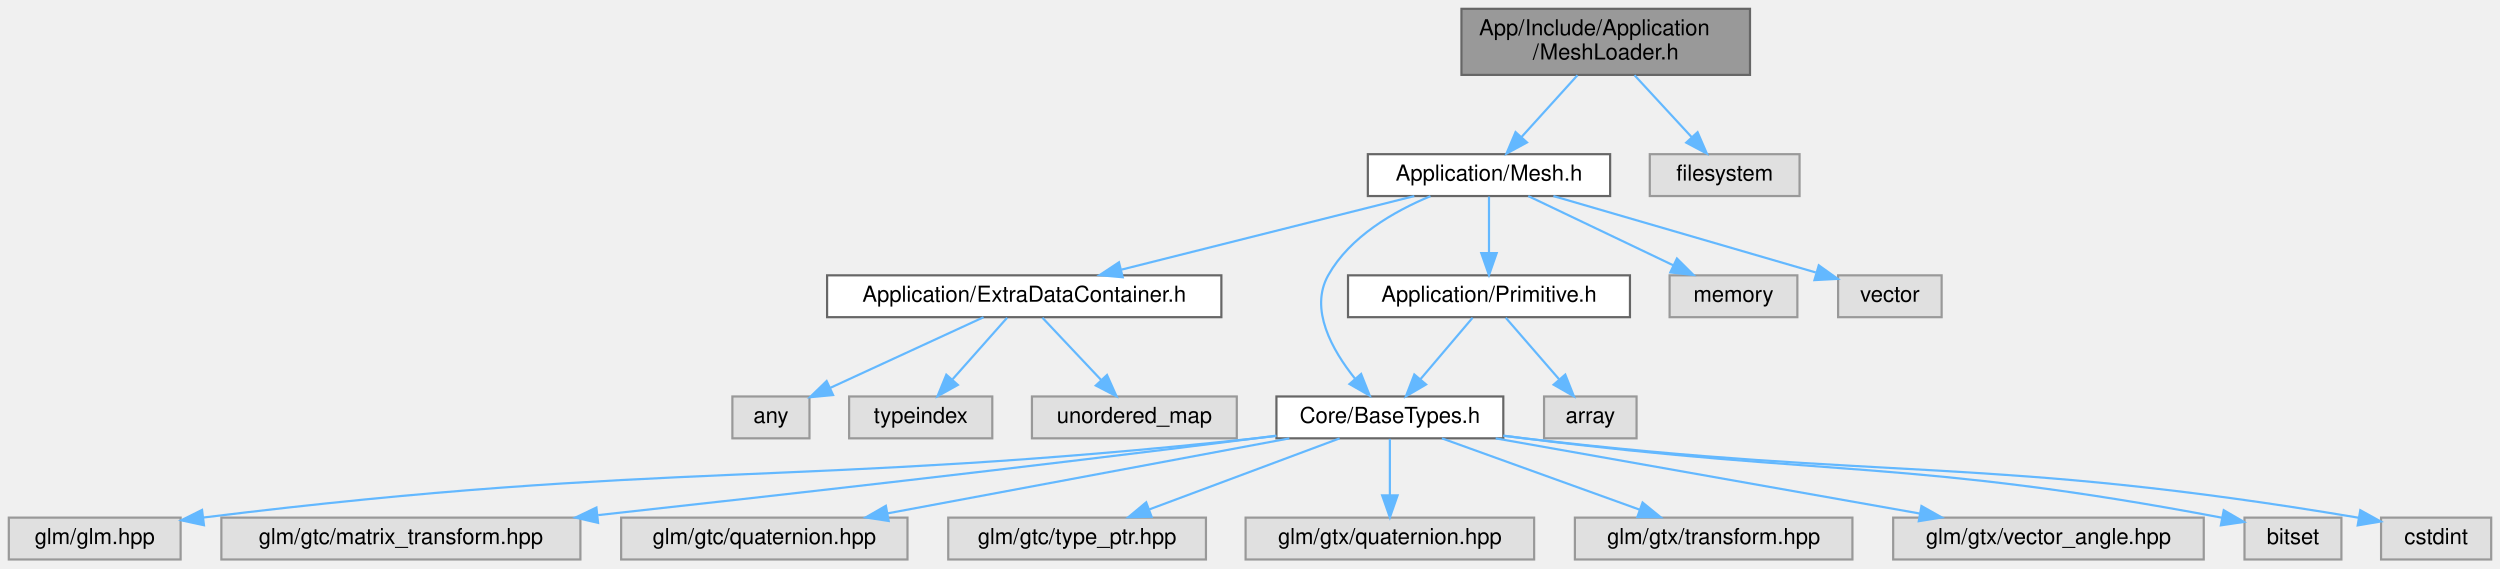
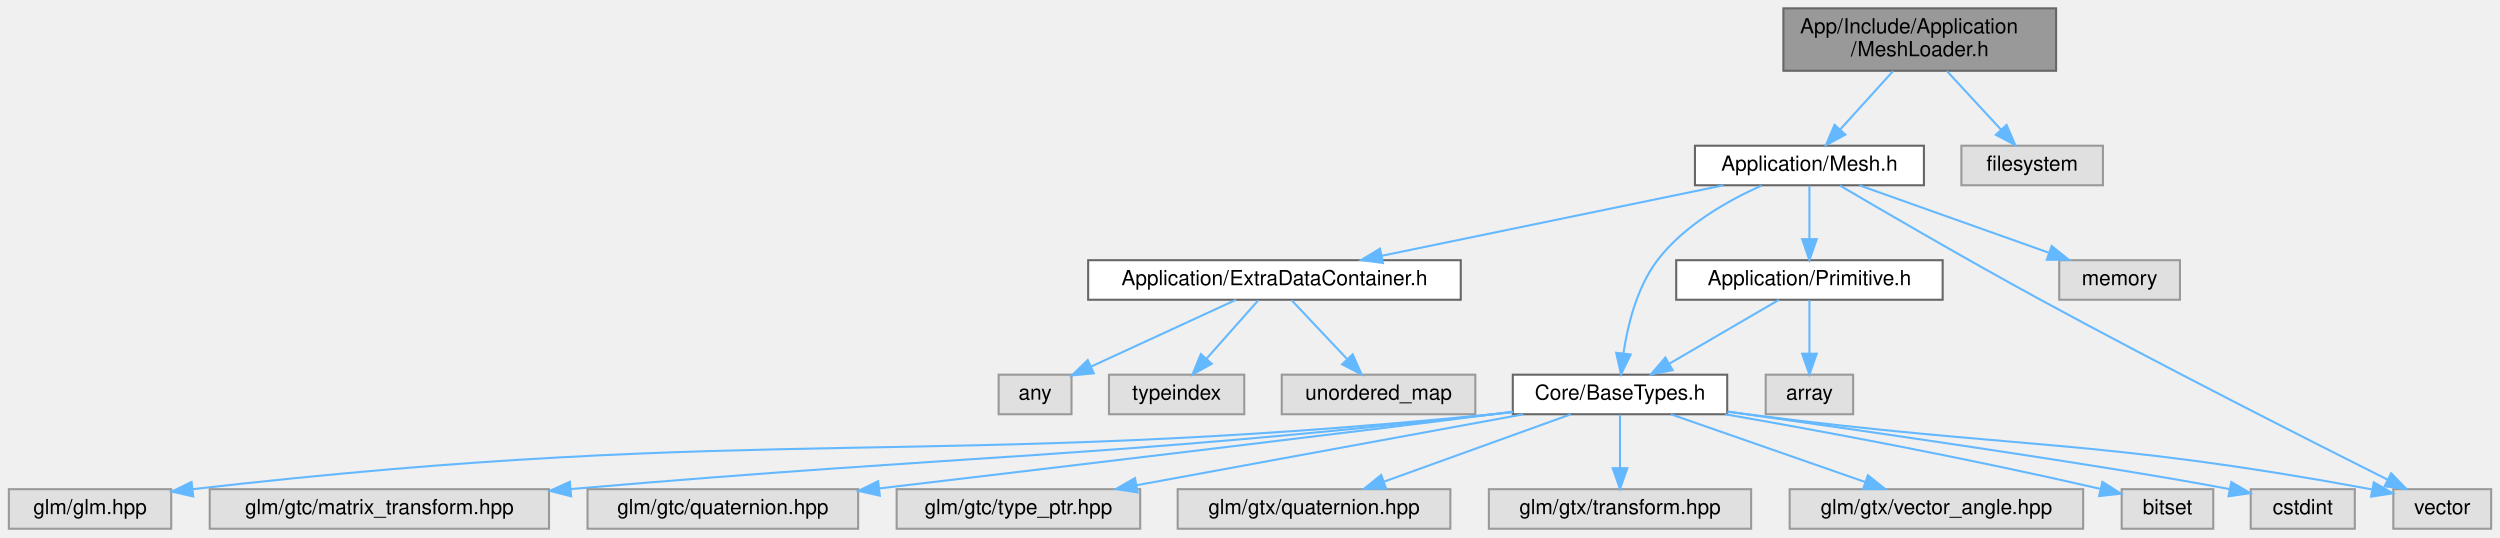
- <svg xmlns="http://www.w3.org/2000/svg" xmlns:xlink="http://www.w3.org/1999/xlink" width="1135pt" height="258pt" viewBox="0.00 0.00 1135.00 258.00">
+ <svg xmlns="http://www.w3.org/2000/svg" xmlns:xlink="http://www.w3.org/1999/xlink" width="1201pt" height="258pt" viewBox="0.00 0.00 1200.50 258.00">
  <g id="graph0" class="graph" transform="scale(1 1) rotate(0) translate(4 254)">
    <g id="Node000001" class="node">
      <g id="a_Node000001">
        <a xlink:title=" ">
-           <polygon fill="#999999" stroke="#666666" points="790.5,-250 659.5,-250 659.5,-220 790.5,-220 790.5,-250" />
-           <text text-anchor="start" x="667.5" y="-238" font-family="Helvetica,sans-Serif" font-size="10.00">App/Include/Application</text>
-           <text text-anchor="middle" x="725" y="-227" font-family="Helvetica,sans-Serif" font-size="10.00">/MeshLoader.h</text>
+           <polygon fill="#999999" stroke="#666666" points="983.5,-250 852.5,-250 852.5,-220 983.5,-220 983.5,-250" />
+           <text text-anchor="start" x="860.5" y="-238" font-family="Helvetica,sans-Serif" font-size="10.00">App/Include/Application</text>
+           <text text-anchor="middle" x="918" y="-227" font-family="Helvetica,sans-Serif" font-size="10.00">/MeshLoader.h</text>
        </a>
      </g>
    </g>
    <g id="Node000002" class="node">
      <g id="a_Node000002">
        <a xlink:href="Mesh_8h.html" target="_top" xlink:title=" ">
-           <polygon fill="white" stroke="#666666" points="727,-184 617,-184 617,-165 727,-165 727,-184" />
-           <text text-anchor="middle" x="672" y="-172" font-family="Helvetica,sans-Serif" font-size="10.00">Application/Mesh.h</text>
+           <polygon fill="white" stroke="#666666" points="920,-184 810,-184 810,-165 920,-165 920,-184" />
+           <text text-anchor="middle" x="865" y="-172" font-family="Helvetica,sans-Serif" font-size="10.00">Application/Mesh.h</text>
        </a>
      </g>
    </g>
    <g id="edge1_Node000001_Node000002" class="edge">
      <g id="a_edge1_Node000001_Node000002">
        <a xlink:title=" ">
-           <path fill="none" stroke="#63b8ff" d="M712.17,-219.84C704.48,-211.35 694.67,-200.52 686.67,-191.69" />
-           <polygon fill="#63b8ff" stroke="#63b8ff" points="689.25,-189.33 679.94,-184.27 684.06,-194.03 689.25,-189.33" />
+           <path fill="none" stroke="#63b8ff" d="M905.17,-219.84C897.48,-211.35 887.67,-200.52 879.67,-191.69" />
+           <polygon fill="#63b8ff" stroke="#63b8ff" points="882.25,-189.33 872.94,-184.27 877.06,-194.03 882.25,-189.33" />
        </a>
      </g>
    </g>
    <g id="Node000021" class="node">
      <g id="a_Node000021">
        <a xlink:title=" ">
-           <polygon fill="#e0e0e0" stroke="#999999" points="813,-184 745,-184 745,-165 813,-165 813,-184" />
-           <text text-anchor="middle" x="779" y="-172" font-family="Helvetica,sans-Serif" font-size="10.00">filesystem</text>
-         </a>
-       </g>
-     </g>
-     <g id="edge21_Node000001_Node000021" class="edge">
-       <g id="a_edge21_Node000001_Node000021">
-         <a xlink:title=" ">
-           <path fill="none" stroke="#63b8ff" d="M738.07,-219.84C745.91,-211.35 755.91,-200.52 764.06,-191.69" />
-           <polygon fill="#63b8ff" stroke="#63b8ff" points="766.7,-193.99 770.91,-184.27 761.55,-189.24 766.7,-193.99" />
+           <polygon fill="#e0e0e0" stroke="#999999" points="1006,-184 938,-184 938,-165 1006,-165 1006,-184" />
+           <text text-anchor="middle" x="972" y="-172" font-family="Helvetica,sans-Serif" font-size="10.00">filesystem</text>
+         </a>
+       </g>
+     </g>
+     <g id="edge22_Node000001_Node000021" class="edge">
+       <g id="a_edge22_Node000001_Node000021">
+         <a xlink:title=" ">
+           <path fill="none" stroke="#63b8ff" d="M931.07,-219.84C938.91,-211.35 948.91,-200.52 957.06,-191.69" />
+           <polygon fill="#63b8ff" stroke="#63b8ff" points="959.7,-193.99 963.91,-184.27 954.55,-189.24 959.7,-193.99" />
        </a>
      </g>
    </g>
    <g id="Node000003" class="node">
      <g id="a_Node000003">
        <a xlink:href="ExtraDataContainer_8h.html" target="_top" xlink:title=" ">
-           <polygon fill="white" stroke="#666666" points="550.5,-129 371.5,-129 371.5,-110 550.5,-110 550.5,-129" />
-           <text text-anchor="middle" x="461" y="-117" font-family="Helvetica,sans-Serif" font-size="10.00">Application/ExtraDataContainer.h</text>
+           <polygon fill="white" stroke="#666666" points="697.5,-129 518.5,-129 518.5,-110 697.5,-110 697.5,-129" />
+           <text text-anchor="middle" x="608" y="-117" font-family="Helvetica,sans-Serif" font-size="10.00">Application/ExtraDataContainer.h</text>
        </a>
      </g>
    </g>
    <g id="edge2_Node000002_Node000003" class="edge">
      <g id="a_edge2_Node000002_Node000003">
        <a xlink:title=" ">
-           <path fill="none" stroke="#63b8ff" d="M638.1,-164.98C601.98,-155.91 544.68,-141.52 505.08,-131.57" />
-           <polygon fill="#63b8ff" stroke="#63b8ff" points="505.72,-128.12 495.17,-129.08 504.01,-134.91 505.72,-128.12" />
+           <path fill="none" stroke="#63b8ff" d="M823.71,-164.98C779.07,-155.78 707.84,-141.09 659.55,-131.13" />
+           <polygon fill="#63b8ff" stroke="#63b8ff" points="660.12,-127.67 649.62,-129.08 658.7,-134.53 660.12,-127.67" />
        </a>
      </g>
    </g>
    <g id="Node000007" class="node">
      <g id="a_Node000007">
        <a xlink:href="Primitive_8h.html" target="_top" xlink:title=" ">
-           <polygon fill="white" stroke="#666666" points="736,-129 608,-129 608,-110 736,-110 736,-129" />
-           <text text-anchor="middle" x="672" y="-117" font-family="Helvetica,sans-Serif" font-size="10.00">Application/Primitive.h</text>
+           <polygon fill="white" stroke="#666666" points="929,-129 801,-129 801,-110 929,-110 929,-129" />
+           <text text-anchor="middle" x="865" y="-117" font-family="Helvetica,sans-Serif" font-size="10.00">Application/Primitive.h</text>
        </a>
      </g>
    </g>
    <g id="edge6_Node000002_Node000007" class="edge">
      <g id="a_edge6_Node000002_Node000007">
        <a xlink:title=" ">
-           <path fill="none" stroke="#63b8ff" d="M672,-164.75C672,-157.8 672,-147.85 672,-139.13" />
-           <polygon fill="#63b8ff" stroke="#63b8ff" points="675.5,-139.09 672,-129.09 668.5,-139.09 675.5,-139.09" />
+           <path fill="none" stroke="#63b8ff" d="M865,-164.75C865,-157.8 865,-147.85 865,-139.13" />
+           <polygon fill="#63b8ff" stroke="#63b8ff" points="868.5,-139.09 865,-129.09 861.5,-139.09 868.5,-139.09" />
        </a>
      </g>
    </g>
    <g id="Node000008" class="node">
      <g id="a_Node000008">
        <a xlink:href="BaseTypes_8h.html" target="_top" xlink:title=" ">
-           <polygon fill="white" stroke="#666666" points="678.5,-74 575.5,-74 575.5,-55 678.5,-55 678.5,-74" />
-           <text text-anchor="middle" x="627" y="-62" font-family="Helvetica,sans-Serif" font-size="10.00">Core/BaseTypes.h</text>
-         </a>
-       </g>
-     </g>
-     <g id="edge18_Node000002_Node000008" class="edge">
-       <g id="a_edge18_Node000002_Node000008">
-         <a xlink:title=" ">
-           <path fill="none" stroke="#63b8ff" d="M645.43,-164.94C628.87,-158.06 608.88,-146.6 599,-129 590.39,-113.66 600.71,-95.16 611.17,-82.1" />
-           <polygon fill="#63b8ff" stroke="#63b8ff" points="613.95,-84.23 617.86,-74.38 608.66,-79.64 613.95,-84.23" />
+           <polygon fill="white" stroke="#666666" points="825.5,-74 722.5,-74 722.5,-55 825.5,-55 825.5,-74" />
+           <text text-anchor="middle" x="774" y="-62" font-family="Helvetica,sans-Serif" font-size="10.00">Core/BaseTypes.h</text>
+         </a>
+       </g>
+     </g>
+     <g id="edge19_Node000002_Node000008" class="edge">
+       <g id="a_edge19_Node000002_Node000008">
+         <a xlink:title=" ">
+           <path fill="none" stroke="#63b8ff" d="M842.05,-164.87C825.82,-157.64 804.75,-145.78 792,-129 782.14,-116.03 777.68,-97.88 775.66,-84.3" />
+           <polygon fill="#63b8ff" stroke="#63b8ff" points="779.12,-83.71 774.48,-74.19 772.17,-84.53 779.12,-83.71" />
+         </a>
+       </g>
+     </g>
+     <g id="Node000018" class="node">
+       <g id="a_Node000018">
+         <a xlink:title=" ">
+           <polygon fill="#e0e0e0" stroke="#999999" points="1192.5,-19 1145.5,-19 1145.5,0 1192.5,0 1192.5,-19" />
+           <text text-anchor="middle" x="1169" y="-7" font-family="Helvetica,sans-Serif" font-size="10.00">vector</text>
+         </a>
+       </g>
+     </g>
+     <g id="edge21_Node000002_Node000018" class="edge">
+       <g id="a_edge21_Node000002_Node000018">
+         <a xlink:title=" ">
+           <path fill="none" stroke="#63b8ff" d="M879.61,-164.87C900.73,-152.46 941.08,-128.98 976,-110 1034.99,-77.94 1105.3,-42.34 1142.64,-23.63" />
+           <polygon fill="#63b8ff" stroke="#63b8ff" points="1144.45,-26.64 1151.83,-19.04 1141.32,-20.38 1144.45,-26.64" />
+         </a>
+       </g>
+     </g>
+     <g id="Node000020" class="node">
+       <g id="a_Node000020">
+         <a xlink:title=" ">
+           <polygon fill="#e0e0e0" stroke="#999999" points="1043,-129 985,-129 985,-110 1043,-110 1043,-129" />
+           <text text-anchor="middle" x="1014" y="-117" font-family="Helvetica,sans-Serif" font-size="10.00">memory</text>
+         </a>
+       </g>
+     </g>
+     <g id="edge20_Node000002_Node000020" class="edge">
+       <g id="a_edge20_Node000002_Node000020">
+         <a xlink:title=" ">
+           <path fill="none" stroke="#63b8ff" d="M888.94,-164.98C913.56,-156.23 952.12,-142.51 979.92,-132.62" />
+           <polygon fill="#63b8ff" stroke="#63b8ff" points="981.38,-135.82 989.62,-129.17 979.03,-129.22 981.38,-135.82" />
+         </a>
+       </g>
+     </g>
+     <g id="Node000004" class="node">
+       <g id="a_Node000004">
+         <a xlink:title=" ">
+           <polygon fill="#e0e0e0" stroke="#999999" points="510.5,-74 475.5,-74 475.5,-55 510.5,-55 510.5,-74" />
+           <text text-anchor="middle" x="493" y="-62" font-family="Helvetica,sans-Serif" font-size="10.00">any</text>
+         </a>
+       </g>
+     </g>
+     <g id="edge3_Node000003_Node000004" class="edge">
+       <g id="a_edge3_Node000003_Node000004">
+         <a xlink:title=" ">
+           <path fill="none" stroke="#63b8ff" d="M589.52,-109.98C570.69,-101.31 541.29,-87.76 519.88,-77.89" />
+           <polygon fill="#63b8ff" stroke="#63b8ff" points="521.22,-74.65 510.68,-73.65 518.29,-81.01 521.22,-74.65" />
+         </a>
+       </g>
+     </g>
+     <g id="Node000005" class="node">
+       <g id="a_Node000005">
+         <a xlink:title=" ">
+           <polygon fill="#e0e0e0" stroke="#999999" points="593.5,-74 528.5,-74 528.5,-55 593.5,-55 593.5,-74" />
+           <text text-anchor="middle" x="561" y="-62" font-family="Helvetica,sans-Serif" font-size="10.00">typeindex</text>
+         </a>
+       </g>
+     </g>
+     <g id="edge4_Node000003_Node000005" class="edge">
+       <g id="a_edge4_Node000003_Node000005">
+         <a xlink:title=" ">
+           <path fill="none" stroke="#63b8ff" d="M600.24,-109.75C593.53,-102.18 583.66,-91.05 575.49,-81.84" />
+           <polygon fill="#63b8ff" stroke="#63b8ff" points="577.87,-79.25 568.62,-74.09 572.63,-83.89 577.87,-79.25" />
+         </a>
+       </g>
+     </g>
+     <g id="Node000006" class="node">
+       <g id="a_Node000006">
+         <a xlink:title=" ">
+           <polygon fill="#e0e0e0" stroke="#999999" points="704.5,-74 611.5,-74 611.5,-55 704.5,-55 704.5,-74" />
+           <text text-anchor="middle" x="658" y="-62" font-family="Helvetica,sans-Serif" font-size="10.00">unordered_map</text>
+         </a>
+       </g>
+     </g>
+     <g id="edge5_Node000003_Node000006" class="edge">
+       <g id="a_edge5_Node000003_Node000006">
+         <a xlink:title=" ">
+           <path fill="none" stroke="#63b8ff" d="M616.26,-109.75C623.46,-102.11 634.11,-90.82 642.85,-81.56" />
+           <polygon fill="#63b8ff" stroke="#63b8ff" points="645.58,-83.76 649.9,-74.09 640.49,-78.96 645.58,-83.76" />
+         </a>
+       </g>
+     </g>
+     <g id="edge7_Node000007_Node000008" class="edge">
+       <g id="a_edge7_Node000007_Node000008">
+         <a xlink:title=" ">
+           <path fill="none" stroke="#63b8ff" d="M850.38,-109.98C836.14,-101.69 814.25,-88.94 797.55,-79.22" />
+           <polygon fill="#63b8ff" stroke="#63b8ff" points="799.29,-76.18 788.89,-74.17 795.77,-82.23 799.29,-76.18" />
        </a>
      </g>
    </g>
    <g id="Node000019" class="node">
      <g id="a_Node000019">
        <a xlink:title=" ">
-           <polygon fill="#e0e0e0" stroke="#999999" points="812,-129 754,-129 754,-110 812,-110 812,-129" />
-           <text text-anchor="middle" x="783" y="-117" font-family="Helvetica,sans-Serif" font-size="10.00">memory</text>
-         </a>
-       </g>
-     </g>
-     <g id="edge19_Node000002_Node000019" class="edge">
-       <g id="a_edge19_Node000002_Node000019">
-         <a xlink:title=" ">
-           <path fill="none" stroke="#63b8ff" d="M689.83,-164.98C707.61,-156.5 735.15,-143.35 755.68,-133.54" />
-           <polygon fill="#63b8ff" stroke="#63b8ff" points="757.33,-136.64 764.84,-129.17 754.31,-130.32 757.33,-136.64" />
-         </a>
-       </g>
-     </g>
-     <g id="Node000020" class="node">
-       <g id="a_Node000020">
-         <a xlink:title=" ">
-           <polygon fill="#e0e0e0" stroke="#999999" points="877.5,-129 830.5,-129 830.5,-110 877.5,-110 877.5,-129" />
-           <text text-anchor="middle" x="854" y="-117" font-family="Helvetica,sans-Serif" font-size="10.00">vector</text>
-         </a>
-       </g>
-     </g>
-     <g id="edge20_Node000002_Node000020" class="edge">
-       <g id="a_edge20_Node000002_Node000020">
-         <a xlink:title=" ">
-           <path fill="none" stroke="#63b8ff" d="M701.24,-164.98C733.75,-155.52 786.17,-140.25 820.36,-130.3" />
-           <polygon fill="#63b8ff" stroke="#63b8ff" points="821.72,-133.55 830.34,-127.39 819.76,-126.83 821.72,-133.55" />
-         </a>
-       </g>
-     </g>
-     <g id="Node000004" class="node">
-       <g id="a_Node000004">
-         <a xlink:title=" ">
-           <polygon fill="#e0e0e0" stroke="#999999" points="363.5,-74 328.5,-74 328.5,-55 363.5,-55 363.5,-74" />
-           <text text-anchor="middle" x="346" y="-62" font-family="Helvetica,sans-Serif" font-size="10.00">any</text>
-         </a>
-       </g>
-     </g>
-     <g id="edge3_Node000003_Node000004" class="edge">
-       <g id="a_edge3_Node000003_Node000004">
-         <a xlink:title=" ">
-           <path fill="none" stroke="#63b8ff" d="M442.52,-109.98C423.69,-101.31 394.29,-87.76 372.88,-77.89" />
-           <polygon fill="#63b8ff" stroke="#63b8ff" points="374.22,-74.65 363.68,-73.65 371.29,-81.01 374.22,-74.65" />
-         </a>
-       </g>
-     </g>
-     <g id="Node000005" class="node">
-       <g id="a_Node000005">
-         <a xlink:title=" ">
-           <polygon fill="#e0e0e0" stroke="#999999" points="446.5,-74 381.5,-74 381.5,-55 446.5,-55 446.5,-74" />
-           <text text-anchor="middle" x="414" y="-62" font-family="Helvetica,sans-Serif" font-size="10.00">typeindex</text>
-         </a>
-       </g>
-     </g>
-     <g id="edge4_Node000003_Node000005" class="edge">
-       <g id="a_edge4_Node000003_Node000005">
-         <a xlink:title=" ">
-           <path fill="none" stroke="#63b8ff" d="M453.24,-109.75C446.53,-102.18 436.66,-91.05 428.49,-81.84" />
-           <polygon fill="#63b8ff" stroke="#63b8ff" points="430.87,-79.25 421.62,-74.09 425.63,-83.89 430.87,-79.25" />
-         </a>
-       </g>
-     </g>
-     <g id="Node000006" class="node">
-       <g id="a_Node000006">
-         <a xlink:title=" ">
-           <polygon fill="#e0e0e0" stroke="#999999" points="557.5,-74 464.5,-74 464.5,-55 557.5,-55 557.5,-74" />
-           <text text-anchor="middle" x="511" y="-62" font-family="Helvetica,sans-Serif" font-size="10.00">unordered_map</text>
-         </a>
-       </g>
-     </g>
-     <g id="edge5_Node000003_Node000006" class="edge">
-       <g id="a_edge5_Node000003_Node000006">
-         <a xlink:title=" ">
-           <path fill="none" stroke="#63b8ff" d="M469.26,-109.75C476.46,-102.11 487.11,-90.82 495.85,-81.56" />
-           <polygon fill="#63b8ff" stroke="#63b8ff" points="498.58,-83.76 502.9,-74.09 493.49,-78.96 498.58,-83.76" />
-         </a>
-       </g>
-     </g>
-     <g id="edge7_Node000007_Node000008" class="edge">
-       <g id="a_edge7_Node000007_Node000008">
-         <a xlink:title=" ">
-           <path fill="none" stroke="#63b8ff" d="M664.57,-109.75C658.15,-102.18 648.69,-91.05 640.88,-81.84" />
-           <polygon fill="#63b8ff" stroke="#63b8ff" points="643.43,-79.45 634.29,-74.09 638.1,-83.98 643.43,-79.45" />
-         </a>
-       </g>
-     </g>
-     <g id="Node000018" class="node">
-       <g id="a_Node000018">
-         <a xlink:title=" ">
-           <polygon fill="#e0e0e0" stroke="#999999" points="739,-74 697,-74 697,-55 739,-55 739,-74" />
-           <text text-anchor="middle" x="718" y="-62" font-family="Helvetica,sans-Serif" font-size="10.00">array</text>
-         </a>
-       </g>
-     </g>
-     <g id="edge17_Node000007_Node000018" class="edge">
-       <g id="a_edge17_Node000007_Node000018">
-         <a xlink:title=" ">
-           <path fill="none" stroke="#63b8ff" d="M679.6,-109.75C686.16,-102.18 695.82,-91.05 703.81,-81.84" />
-           <polygon fill="#63b8ff" stroke="#63b8ff" points="706.63,-83.94 710.55,-74.09 701.35,-79.35 706.63,-83.94" />
+           <polygon fill="#e0e0e0" stroke="#999999" points="886,-74 844,-74 844,-55 886,-55 886,-74" />
+           <text text-anchor="middle" x="865" y="-62" font-family="Helvetica,sans-Serif" font-size="10.00">array</text>
+         </a>
+       </g>
+     </g>
+     <g id="edge18_Node000007_Node000019" class="edge">
+       <g id="a_edge18_Node000007_Node000019">
+         <a xlink:title=" ">
+           <path fill="none" stroke="#63b8ff" d="M865,-109.75C865,-102.8 865,-92.85 865,-84.13" />
+           <polygon fill="#63b8ff" stroke="#63b8ff" points="868.5,-84.09 865,-74.09 861.5,-84.09 868.5,-84.09" />
        </a>
      </g>
    </g>
    <g id="Node000009" class="node">
      <g id="a_Node000009">
        <a xlink:title=" ">
          <polygon fill="#e0e0e0" stroke="#999999" points="78,-19 0,-19 0,0 78,0 78,-19" />
          <text text-anchor="middle" x="39" y="-7" font-family="Helvetica,sans-Serif" font-size="10.00">glm/glm.hpp</text>
        </a>
      </g>
    </g>
    <g id="edge8_Node000008_Node000009" class="edge">
      <g id="a_edge8_Node000008_Node000009">
        <a xlink:title=" ">
-           <path fill="none" stroke="#63b8ff" d="M575.44,-56.08C572.25,-55.69 569.08,-55.33 566,-55 357.04,-32.61 300.57,-45.24 88.46,-19.06" />
-           <polygon fill="#63b8ff" stroke="#63b8ff" points="88.6,-15.55 78.24,-17.78 87.73,-22.49 88.6,-15.55" />
+           <path fill="none" stroke="#63b8ff" d="M722.45,-56.02C719.26,-55.65 716.09,-55.3 713,-55 438.9,-28.07 365.51,-50.81 88.19,-18.99" />
+           <polygon fill="#63b8ff" stroke="#63b8ff" points="88.57,-15.51 78.24,-17.84 87.77,-22.47 88.57,-15.51" />
        </a>
      </g>
    </g>
    <g id="Node000010" class="node">
      <g id="a_Node000010">
        <a xlink:title=" ">
          <polygon fill="#e0e0e0" stroke="#999999" points="259.5,-19 96.5,-19 96.5,0 259.5,0 259.5,-19" />
          <text text-anchor="middle" x="178" y="-7" font-family="Helvetica,sans-Serif" font-size="10.00">glm/gtc/matrix_transform.hpp</text>
        </a>
      </g>
    </g>
    <g id="edge9_Node000008_Node000010" class="edge">
      <g id="a_edge9_Node000008_Node000010">
        <a xlink:title=" ">
-           <path fill="none" stroke="#63b8ff" d="M575.43,-56.22C572.24,-55.8 569.08,-55.39 566,-55 463.81,-42.02 346.26,-28.77 267.57,-20.15" />
-           <polygon fill="#63b8ff" stroke="#63b8ff" points="267.53,-16.62 257.21,-19.02 266.77,-23.58 267.53,-16.62" />
+           <path fill="none" stroke="#63b8ff" d="M722.44,-56.1C719.25,-55.71 716.08,-55.34 713,-55 519.48,-33.69 467.93,-36.12 270,-19.07" />
+           <polygon fill="#63b8ff" stroke="#63b8ff" points="270.11,-15.57 259.85,-18.19 269.51,-22.54 270.11,-15.57" />
        </a>
      </g>
    </g>
    <g id="Node000011" class="node">
      <g id="a_Node000011">
        <a xlink:title=" ">
          <polygon fill="#e0e0e0" stroke="#999999" points="408,-19 278,-19 278,0 408,0 408,-19" />
          <text text-anchor="middle" x="343" y="-7" font-family="Helvetica,sans-Serif" font-size="10.00">glm/gtc/quaternion.hpp</text>
        </a>
      </g>
    </g>
    <g id="edge10_Node000008_Node000011" class="edge">
      <g id="a_edge10_Node000008_Node000011">
        <a xlink:title=" ">
-           <path fill="none" stroke="#63b8ff" d="M581.37,-54.98C531.73,-45.72 452.34,-30.9 398.97,-20.94" />
-           <polygon fill="#63b8ff" stroke="#63b8ff" points="399.46,-17.48 388.99,-19.08 398.18,-24.36 399.46,-17.48" />
+           <path fill="none" stroke="#63b8ff" d="M722.42,-56.24C719.24,-55.82 716.08,-55.4 713,-55 657.73,-47.83 509.26,-30.15 418.08,-19.36" />
+           <polygon fill="#63b8ff" stroke="#63b8ff" points="418.42,-15.88 408.08,-18.18 417.6,-22.83 418.42,-15.88" />
        </a>
      </g>
    </g>
    <g id="Node000012" class="node">
      <g id="a_Node000012">
        <a xlink:title=" ">
          <polygon fill="#e0e0e0" stroke="#999999" points="543.5,-19 426.5,-19 426.5,0 543.5,0 543.5,-19" />
          <text text-anchor="middle" x="485" y="-7" font-family="Helvetica,sans-Serif" font-size="10.00">glm/gtc/type_ptr.hpp</text>
        </a>
      </g>
    </g>
    <g id="edge11_Node000008_Node000012" class="edge">
      <g id="a_edge11_Node000008_Node000012">
        <a xlink:title=" ">
-           <path fill="none" stroke="#63b8ff" d="M604.19,-54.98C580.83,-46.27 544.3,-32.63 517.83,-22.75" />
-           <polygon fill="#63b8ff" stroke="#63b8ff" points="518.82,-19.39 508.23,-19.17 516.37,-25.95 518.82,-19.39" />
+           <path fill="none" stroke="#63b8ff" d="M727.57,-54.98C677.05,-45.72 596.26,-30.9 541.95,-20.94" />
+           <polygon fill="#63b8ff" stroke="#63b8ff" points="542.26,-17.44 531.8,-19.08 541,-24.33 542.26,-17.44" />
        </a>
      </g>
    </g>
    <g id="Node000013" class="node">
      <g id="a_Node000013">
        <a xlink:title=" ">
          <polygon fill="#e0e0e0" stroke="#999999" points="692.5,-19 561.5,-19 561.5,0 692.5,0 692.5,-19" />
          <text text-anchor="middle" x="627" y="-7" font-family="Helvetica,sans-Serif" font-size="10.00">glm/gtx/quaternion.hpp</text>
        </a>
      </g>
    </g>
    <g id="edge12_Node000008_Node000013" class="edge">
      <g id="a_edge12_Node000008_Node000013">
        <a xlink:title=" ">
-           <path fill="none" stroke="#63b8ff" d="M627,-54.75C627,-47.8 627,-37.85 627,-29.13" />
-           <polygon fill="#63b8ff" stroke="#63b8ff" points="630.5,-29.09 627,-19.09 623.5,-29.09 630.5,-29.09" />
+           <path fill="none" stroke="#63b8ff" d="M750.38,-54.98C726.1,-46.23 688.05,-32.51 660.63,-22.62" />
+           <polygon fill="#63b8ff" stroke="#63b8ff" points="661.64,-19.27 651.05,-19.17 659.27,-25.85 661.64,-19.27" />
        </a>
      </g>
    </g>
    <g id="Node000014" class="node">
      <g id="a_Node000014">
        <a xlink:title=" ">
          <polygon fill="#e0e0e0" stroke="#999999" points="837,-19 711,-19 711,0 837,0 837,-19" />
          <text text-anchor="middle" x="774" y="-7" font-family="Helvetica,sans-Serif" font-size="10.00">glm/gtx/transform.hpp</text>
        </a>
      </g>
    </g>
    <g id="edge13_Node000008_Node000014" class="edge">
      <g id="a_edge13_Node000008_Node000014">
        <a xlink:title=" ">
-           <path fill="none" stroke="#63b8ff" d="M650.62,-54.98C674.9,-46.23 712.95,-32.51 740.37,-22.62" />
-           <polygon fill="#63b8ff" stroke="#63b8ff" points="741.73,-25.85 749.95,-19.17 739.36,-19.27 741.73,-25.85" />
+           <path fill="none" stroke="#63b8ff" d="M774,-54.75C774,-47.8 774,-37.85 774,-29.13" />
+           <polygon fill="#63b8ff" stroke="#63b8ff" points="777.5,-29.09 774,-19.09 770.5,-29.09 777.5,-29.09" />
        </a>
      </g>
    </g>
    <g id="Node000015" class="node">
      <g id="a_Node000015">
        <a xlink:title=" ">
          <polygon fill="#e0e0e0" stroke="#999999" points="996.5,-19 855.5,-19 855.5,0 996.5,0 996.5,-19" />
          <text text-anchor="middle" x="926" y="-7" font-family="Helvetica,sans-Serif" font-size="10.00">glm/gtx/vector_angle.hpp</text>
        </a>
      </g>
    </g>
    <g id="edge14_Node000008_Node000015" class="edge">
      <g id="a_edge14_Node000008_Node000015">
        <a xlink:title=" ">
-           <path fill="none" stroke="#63b8ff" d="M675.04,-54.98C727.41,-45.7 811.24,-30.84 867.43,-20.88" />
-           <polygon fill="#63b8ff" stroke="#63b8ff" points="868.35,-24.27 877.58,-19.08 867.13,-17.38 868.35,-24.27" />
+           <path fill="none" stroke="#63b8ff" d="M798.42,-54.98C823.72,-46.16 863.45,-32.31 891.86,-22.41" />
+           <polygon fill="#63b8ff" stroke="#63b8ff" points="893.1,-25.68 901.39,-19.08 890.79,-19.07 893.1,-25.68" />
        </a>
      </g>
    </g>
    <g id="Node000016" class="node">
      <g id="a_Node000016">
        <a xlink:title=" ">
          <polygon fill="#e0e0e0" stroke="#999999" points="1059,-19 1015,-19 1015,0 1059,0 1059,-19" />
          <text text-anchor="middle" x="1037" y="-7" font-family="Helvetica,sans-Serif" font-size="10.00">bitset</text>
        </a>
      </g>
    </g>
    <g id="edge15_Node000008_Node000016" class="edge">
      <g id="a_edge15_Node000008_Node000016">
        <a xlink:title=" ">
-           <path fill="none" stroke="#63b8ff" d="M678.57,-56.22C681.76,-55.8 684.92,-55.39 688,-55 825.95,-37.58 864.6,-45.51 1004.91,-18.93" />
-           <polygon fill="#63b8ff" stroke="#63b8ff" points="1005.58,-22.37 1014.75,-17.05 1004.27,-15.49 1005.58,-22.37" />
+           <path fill="none" stroke="#63b8ff" d="M824.47,-54.99C869.42,-47.15 937.17,-34.69 1004.74,-19.15" />
+           <polygon fill="#63b8ff" stroke="#63b8ff" points="1005.75,-22.51 1014.7,-16.84 1004.17,-15.69 1005.75,-22.51" />
        </a>
      </g>
    </g>
    <g id="Node000017" class="node">
      <g id="a_Node000017">
        <a xlink:title=" ">
          <polygon fill="#e0e0e0" stroke="#999999" points="1127,-19 1077,-19 1077,0 1127,0 1127,-19" />
          <text text-anchor="middle" x="1102" y="-7" font-family="Helvetica,sans-Serif" font-size="10.00">cstdint</text>
        </a>
      </g>
    </g>
    <g id="edge16_Node000008_Node000017" class="edge">
      <g id="a_edge16_Node000008_Node000017">
        <a xlink:title=" ">
-           <path fill="none" stroke="#63b8ff" d="M678.56,-56.15C681.76,-55.75 684.92,-55.36 688,-55 853.29,-35.66 899.06,-47.19 1066.92,-18.93" />
-           <polygon fill="#63b8ff" stroke="#63b8ff" points="1067.57,-22.37 1076.84,-17.24 1066.39,-15.47 1067.57,-22.37" />
+           <path fill="none" stroke="#63b8ff" d="M825.8,-56.26C893.31,-46.73 1008.73,-30.08 1066.96,-19.01" />
+           <polygon fill="#63b8ff" stroke="#63b8ff" points="1067.67,-22.44 1076.81,-17.08 1066.32,-15.57 1067.67,-22.44" />
+         </a>
+       </g>
+     </g>
+     <g id="edge17_Node000008_Node000018" class="edge">
+       <g id="a_edge17_Node000008_Node000018">
+         <a xlink:title=" ">
+           <path fill="none" stroke="#63b8ff" d="M825.58,-56.24C828.76,-55.82 831.92,-55.4 835,-55 965.35,-38.12 1001.82,-43.57 1135.1,-18.92" />
+           <polygon fill="#63b8ff" stroke="#63b8ff" points="1136.11,-22.29 1145.29,-17.01 1134.82,-15.41 1136.11,-22.29" />
        </a>
      </g>
    </g>
  </g>
</svg>
